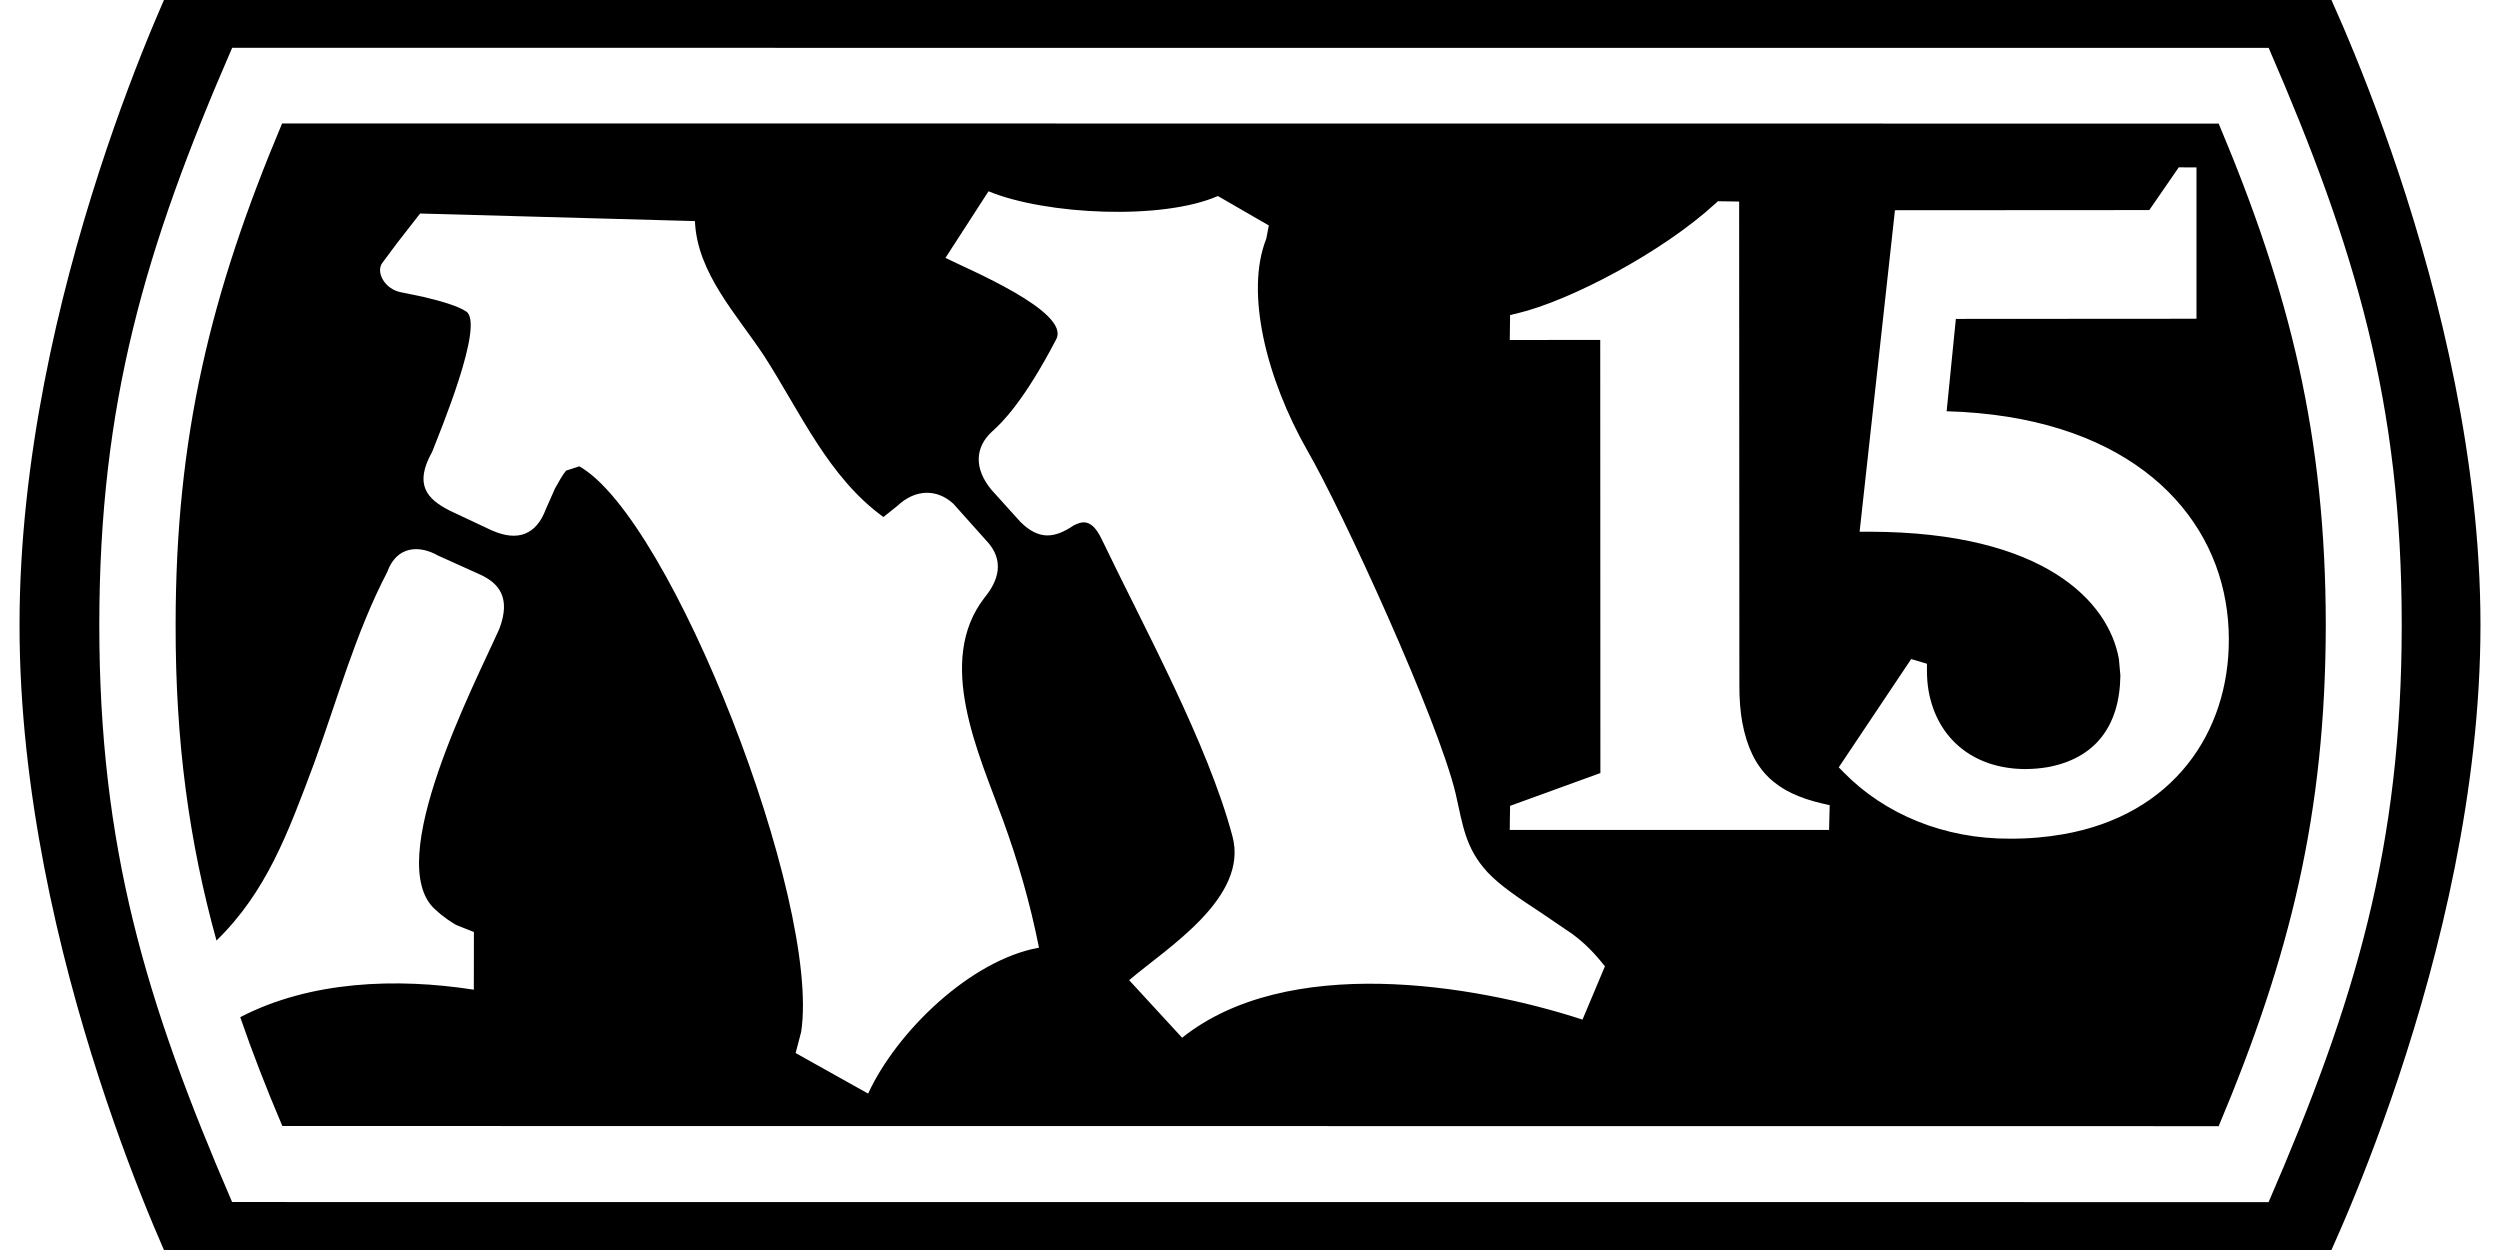
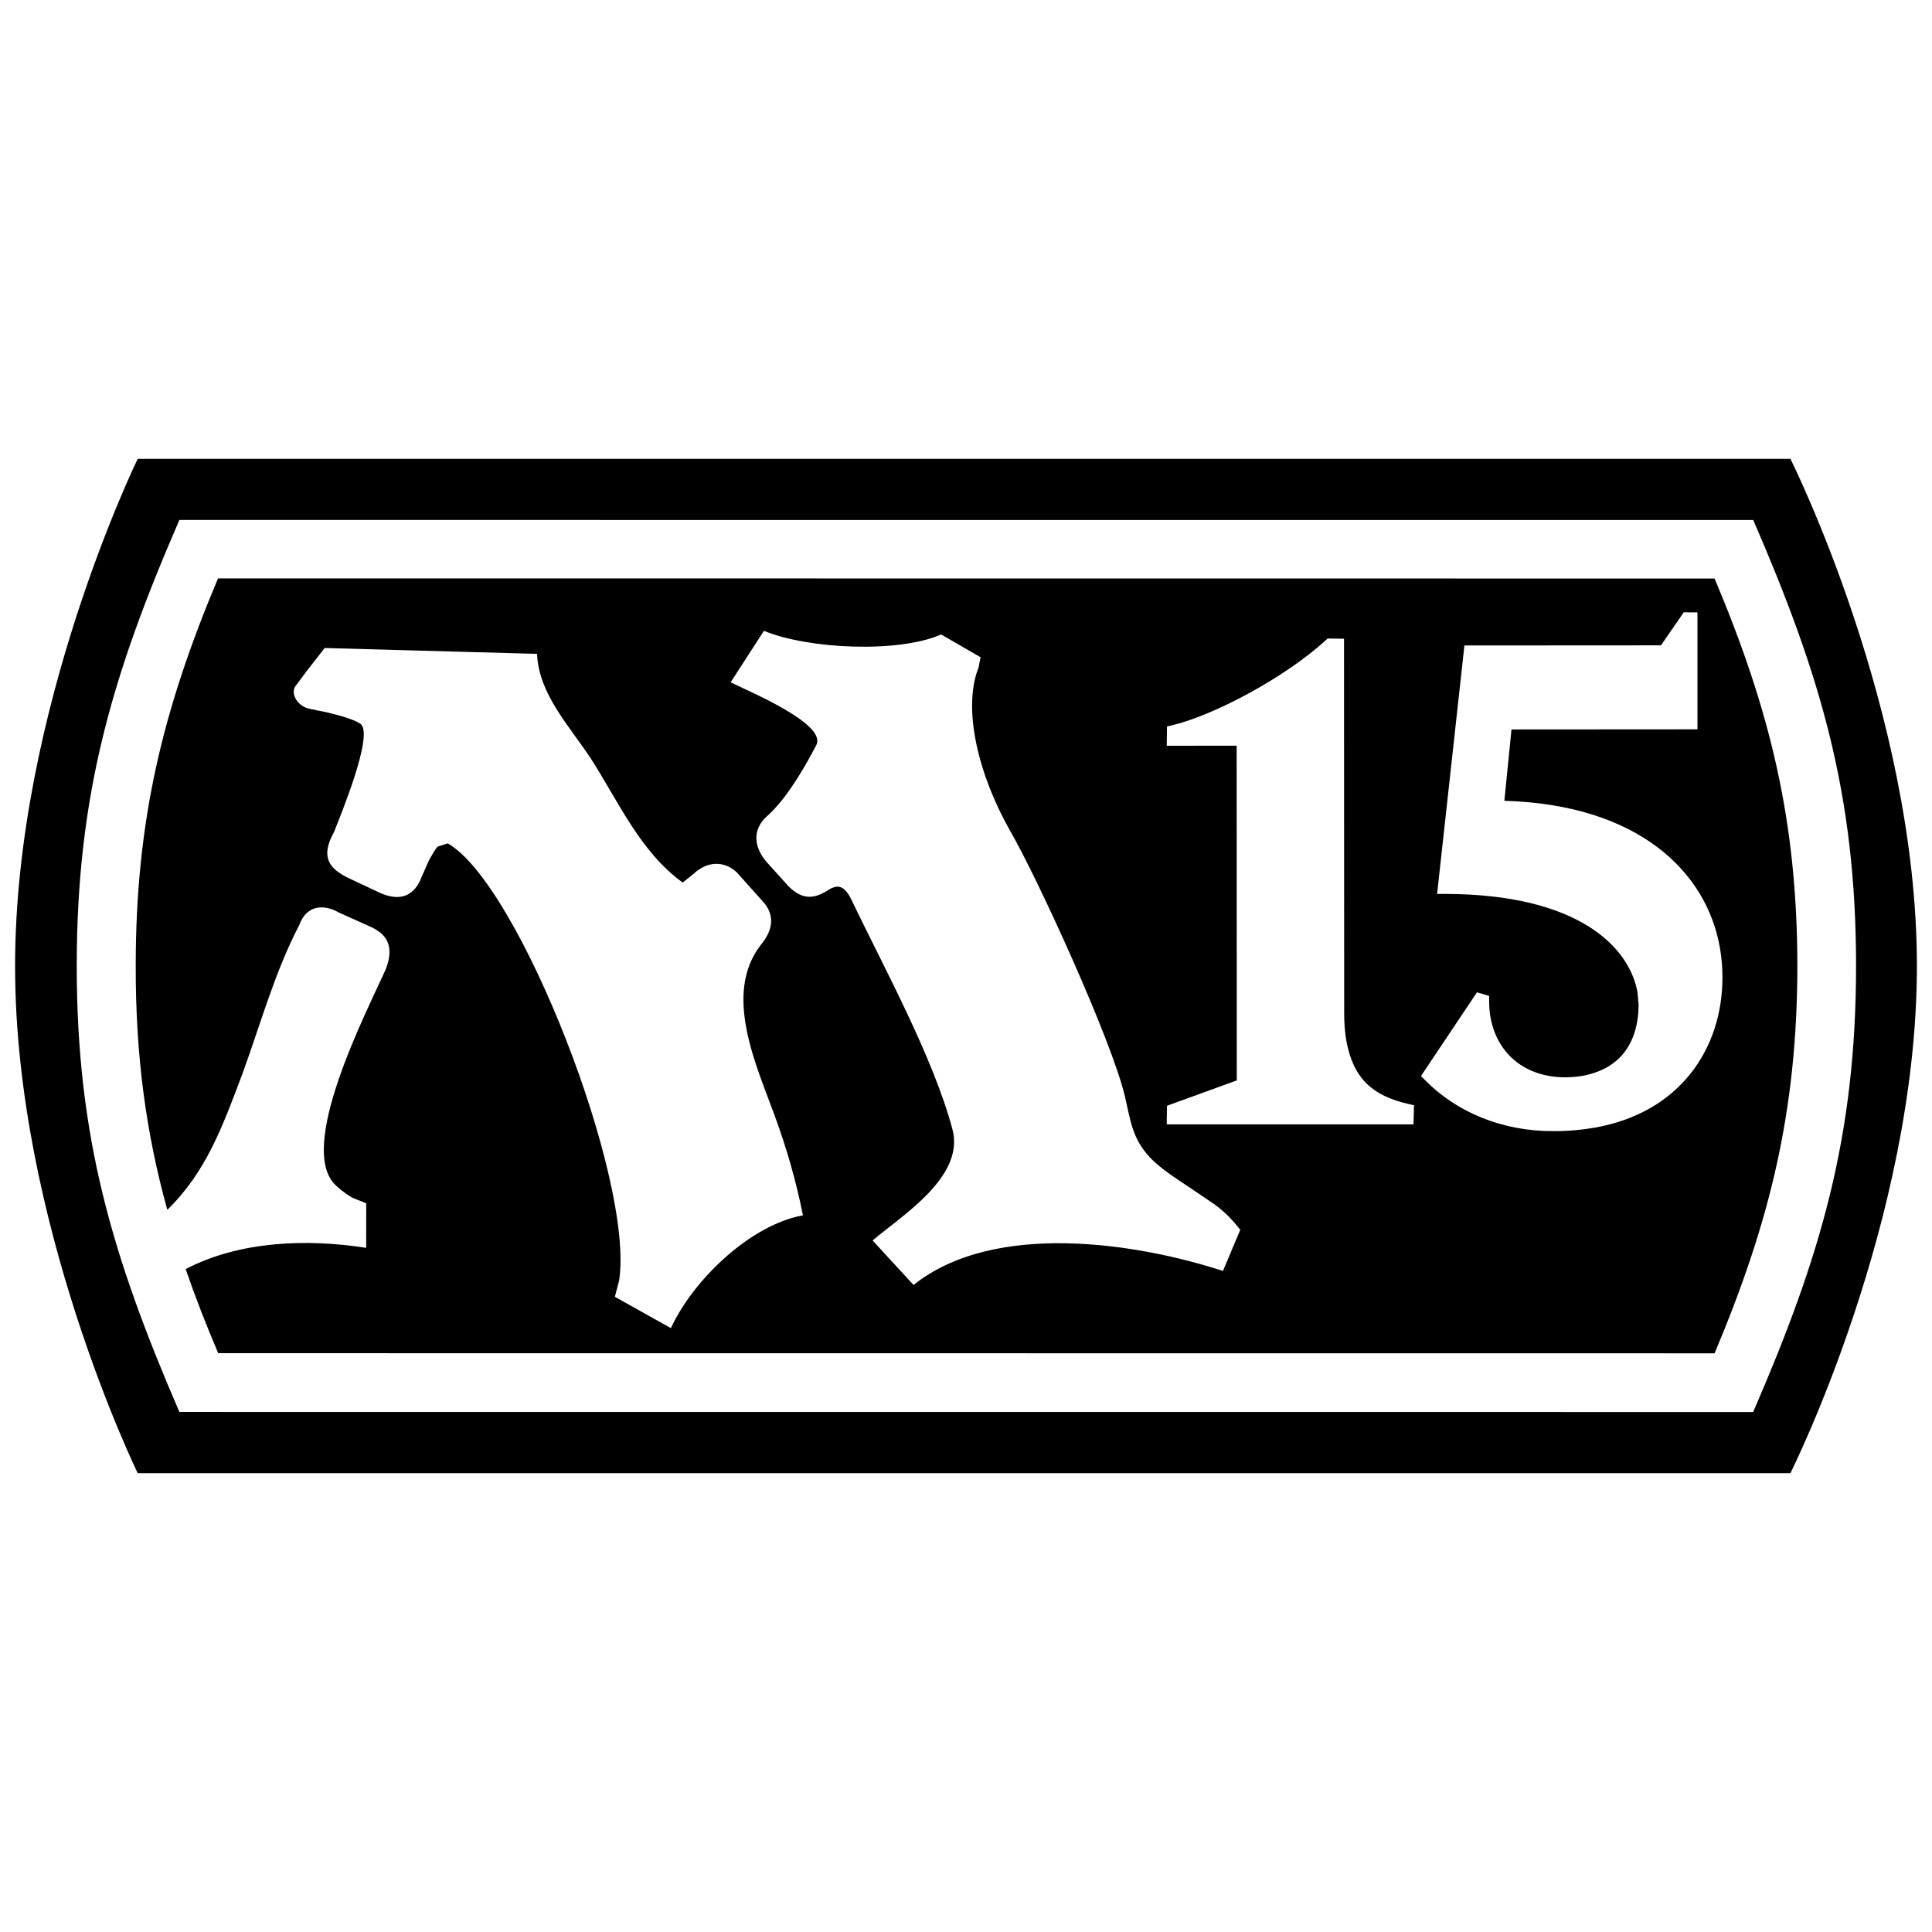
- <svg xmlns="http://www.w3.org/2000/svg" version="1.1" width="32" height="16" viewBox="0 8 32 16">
+ <svg xmlns="http://www.w3.org/2000/svg" version="1.1" width="32" height="32" viewBox="0 0 32 32">
  <path d="M29.655 7.6c0 0 2.095 4.174 2.095 8.4s-2.095 8.4-2.095 8.4h-27.374c0 0-2.033-4.16-2.031-8.398-0.002-4.242 2.031-8.402 2.031-8.402h27.374zM2.972 8.611c-1.117 2.57-1.7 4.554-1.701 7.386-0 2.835 0.587 4.813 1.7 7.389l26.067 0.001c1.116-2.574 1.704-4.555 1.704-7.39 0.001-2.831-0.587-4.813-1.703-7.384l-26.067-0.001zM3.609 9.58l24.79 0.002c0.914 2.17 1.369 4.005 1.371 6.417-0.003 2.412-0.457 4.242-1.371 6.416l-24.785-0.002c-0.203-0.477-0.382-0.937-0.539-1.393 0.898-0.467 2.004-0.505 2.99-0.352l0.001-0.738-0.228-0.091c-0.061-0.036-0.157-0.095-0.269-0.199-0.677-0.61 0.509-2.887 0.822-3.59 0.154-0.404-0.007-0.592-0.264-0.704l-0.521-0.235c-0.232-0.133-0.528-0.131-0.65 0.212-0.406 0.779-0.637 1.63-0.938 2.454-0.335 0.894-0.607 1.637-1.247 2.262-0.351-1.269-0.526-2.544-0.523-4.044-0-2.407 0.448-4.241 1.363-6.415zM5.376 10.735l-0.287 0.368-0.196 0.263c-0.085 0.117 0.030 0.338 0.245 0.376l0.277 0.057c0.226 0.053 0.445 0.117 0.551 0.187 0.244 0.156-0.338 1.547-0.434 1.797-0.232 0.414-0.076 0.603 0.231 0.756l0.532 0.25c0.336 0.149 0.57 0.052 0.691-0.27l0.118-0.267c0.055-0.099 0.1-0.179 0.142-0.228l0.169-0.055c1.178 0.662 3.093 5.567 2.84 7.239l-0.071 0.271 0.928 0.519c0.365-0.793 1.311-1.71 2.187-1.868-0.113-0.569-0.267-1.102-0.463-1.639-0.305-0.84-0.867-2.026-0.234-2.841 0.171-0.208 0.272-0.476 0.014-0.74l-0.413-0.462c-0.213-0.196-0.491-0.185-0.713 0.024l-0.182 0.146c-0.706-0.511-1.059-1.335-1.527-2.062-0.353-0.535-0.858-1.061-0.886-1.726l-3.519-0.097zM12.652 10.45l-0.55 0.851c0.28 0.142 1.598 0.685 1.419 1.039-0.415 0.798-0.701 1.077-0.822 1.183-0.219 0.2-0.235 0.474-0.008 0.747l0.37 0.41c0.242 0.241 0.444 0.206 0.683 0.045 0.094-0.046 0.22-0.102 0.351 0.163 0.545 1.137 1.363 2.625 1.68 3.815 0.212 0.789-0.842 1.433-1.322 1.843l0.678 0.737c1.343-1.071 3.715-0.692 5.125-0.232l0.287-0.682c-0.126-0.16-0.251-0.291-0.417-0.414l-0.396-0.269c-0.274-0.181-0.524-0.344-0.691-0.523-0.284-0.31-0.314-0.598-0.405-0.997-0.223-0.948-1.463-3.646-1.896-4.392-0.534-0.936-0.801-2.037-0.53-2.717l0.033-0.171-0.652-0.377c-0.709 0.311-2.198 0.243-2.935-0.060zM27.89 10.139l-0.035 0.051-0.344 0.499-3.256 0.002-0.011 0.104-0.441 4.011 0.13-0c2.239 0.004 3.060 0.899 3.189 1.63l0.019 0.211c-0.009 0.657-0.33 1.060-0.927 1.172-0.093 0.016-0.192 0.025-0.298 0.025-0.66-0.006-1.119-0.391-1.229-0.995-0.015-0.084-0.022-0.173-0.022-0.266l0-0.087-0.202-0.060-0.048 0.072-0.879 1.314 0.067 0.068c0.52 0.53 1.28 0.849 2.124 0.845 0.241 0.001 0.466-0.019 0.677-0.056 1.415-0.244 2.13-1.308 2.125-2.5 0-0.16-0.014-0.322-0.042-0.481-0.219-1.261-1.354-2.372-3.57-2.434l0.118-1.182 3.080-0.002 0-0.117 0-1.82-0.225-0.001zM21.987 10.578l-0.034 0.031c-0.67 0.614-1.849 1.24-2.536 1.403l-0.088 0.021-0.001 0.090-0.003 0.229 1.158-0.001 0.002 5.544-1.156 0.42-0.001 0.080-0.002 0.11-0.001 0.118 4.087-0 0.003-0.114 0.005-0.203-0.094-0.021c-0.59-0.137-0.908-0.416-1.025-1.039-0.025-0.141-0.038-0.3-0.037-0.478l-0.003-6.188-0.115-0.002-0.157-0.002z" />
</svg>
